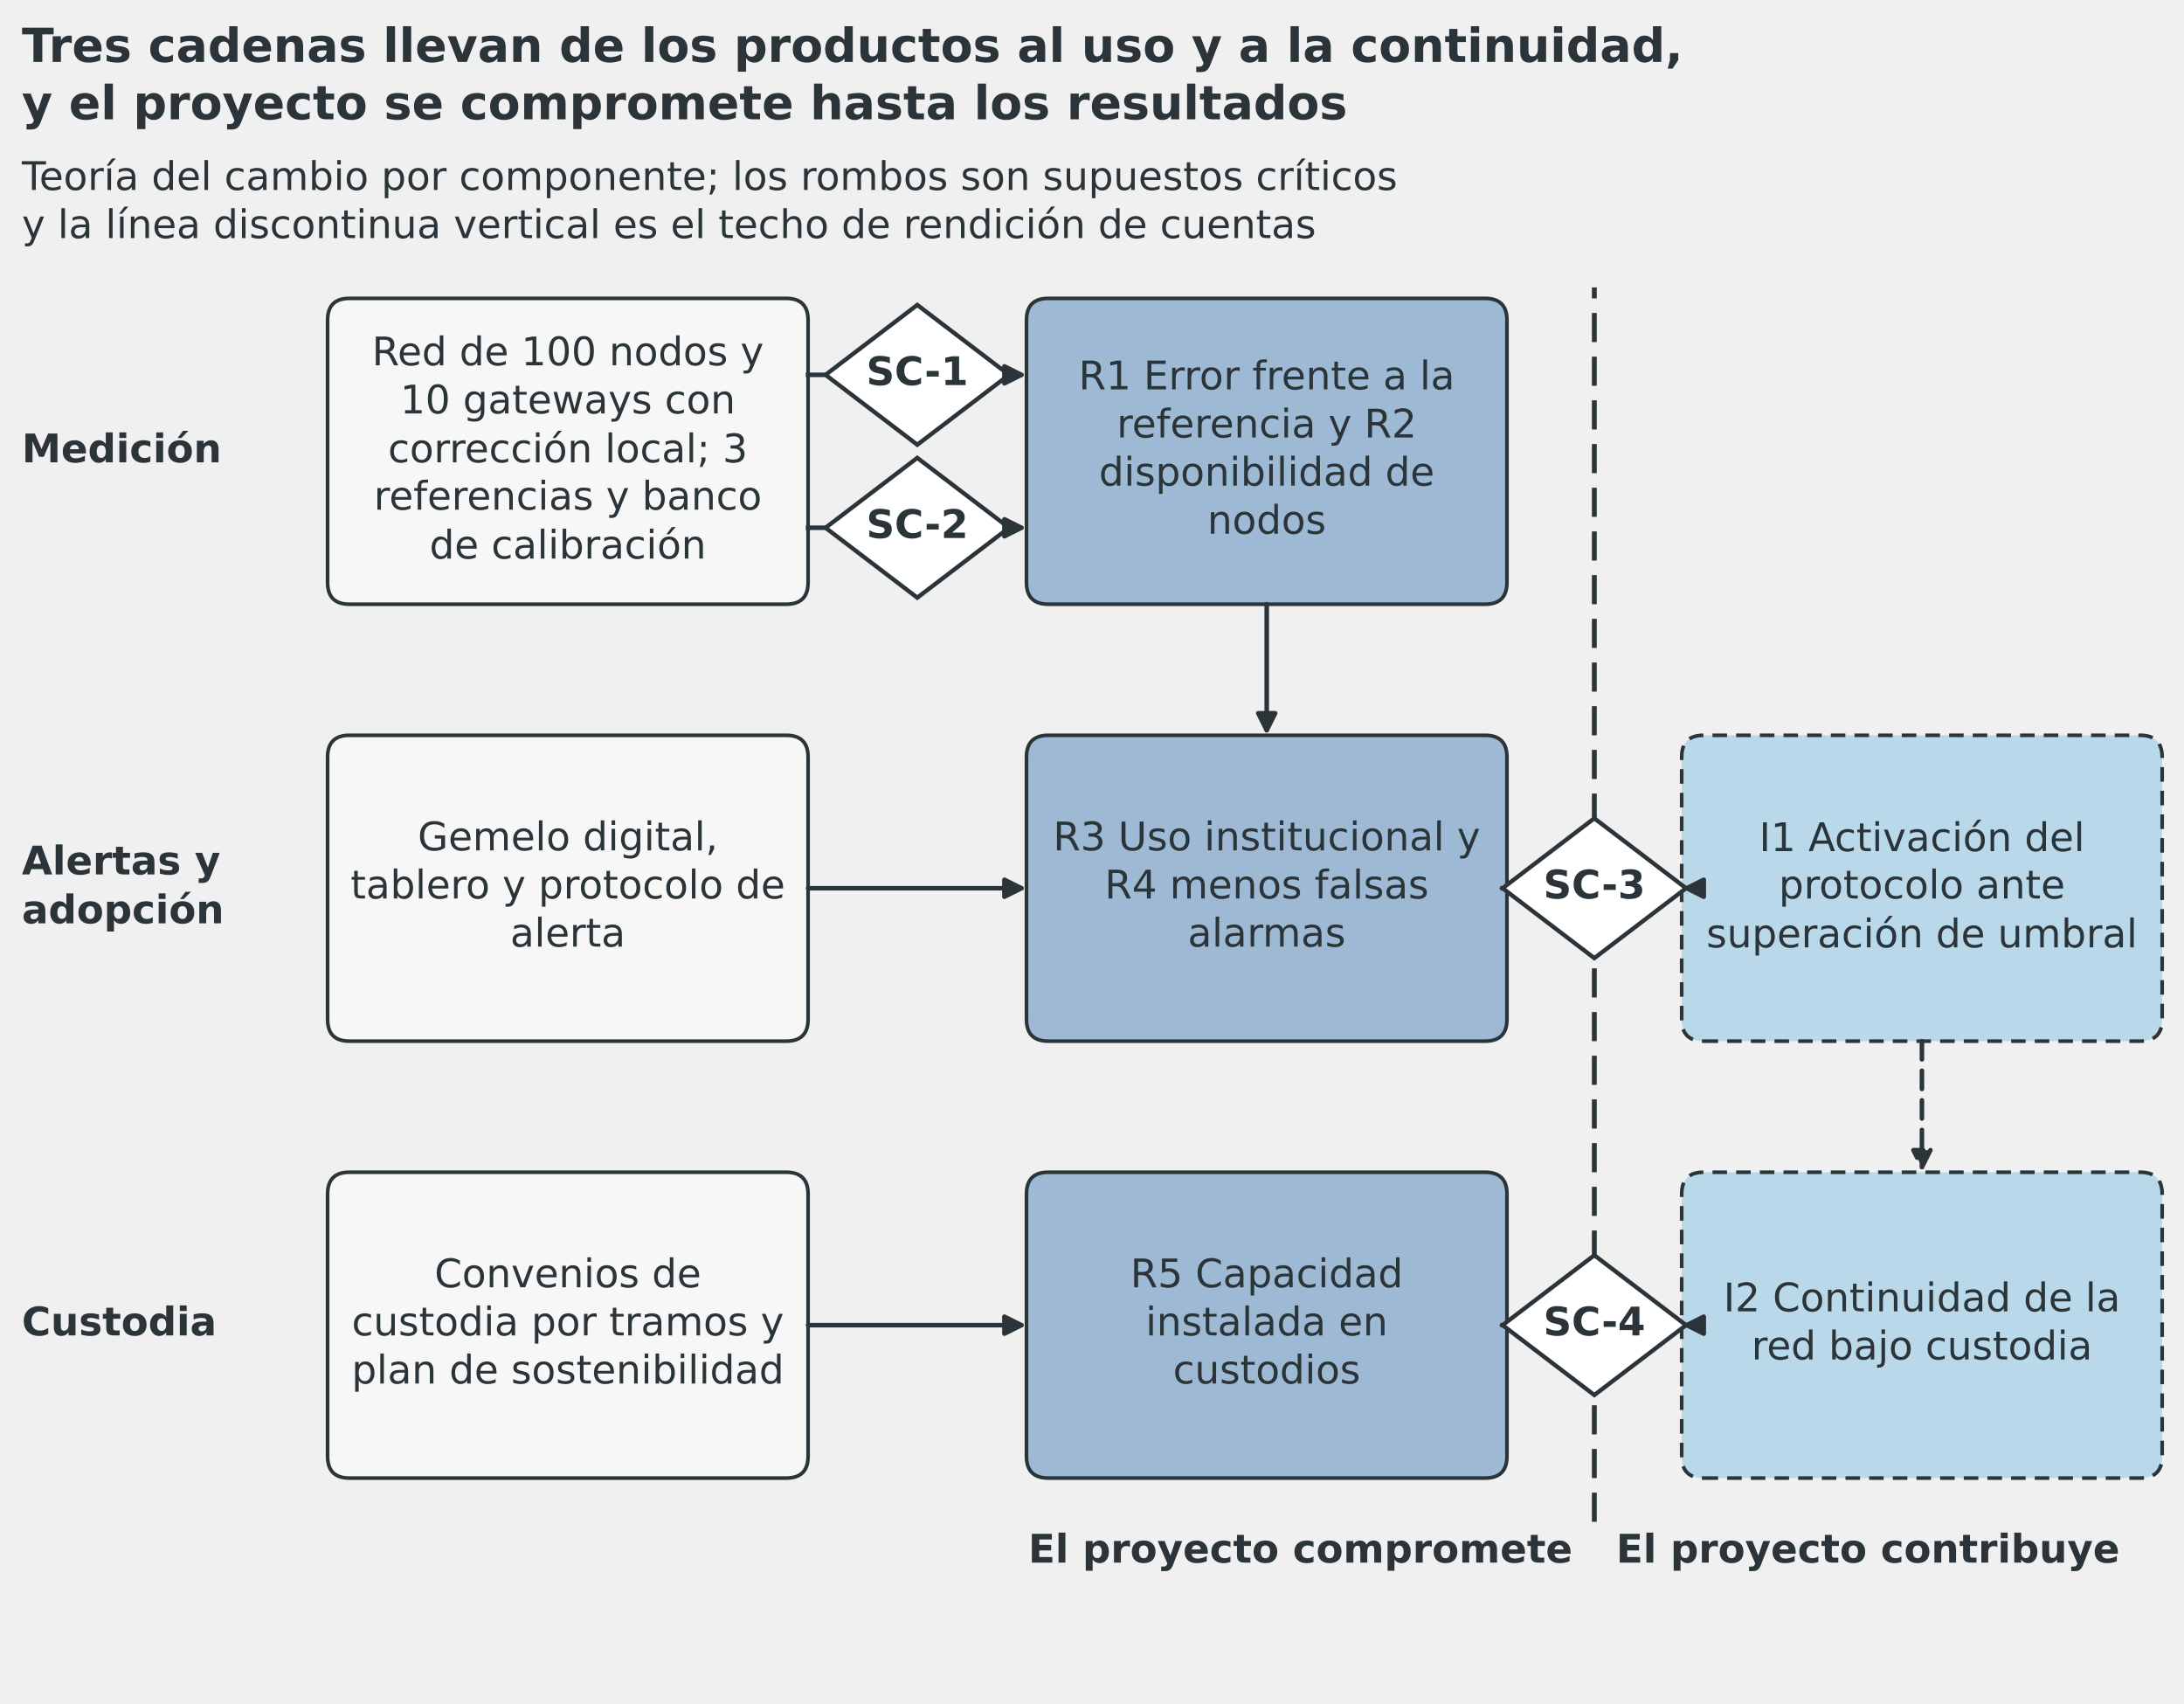
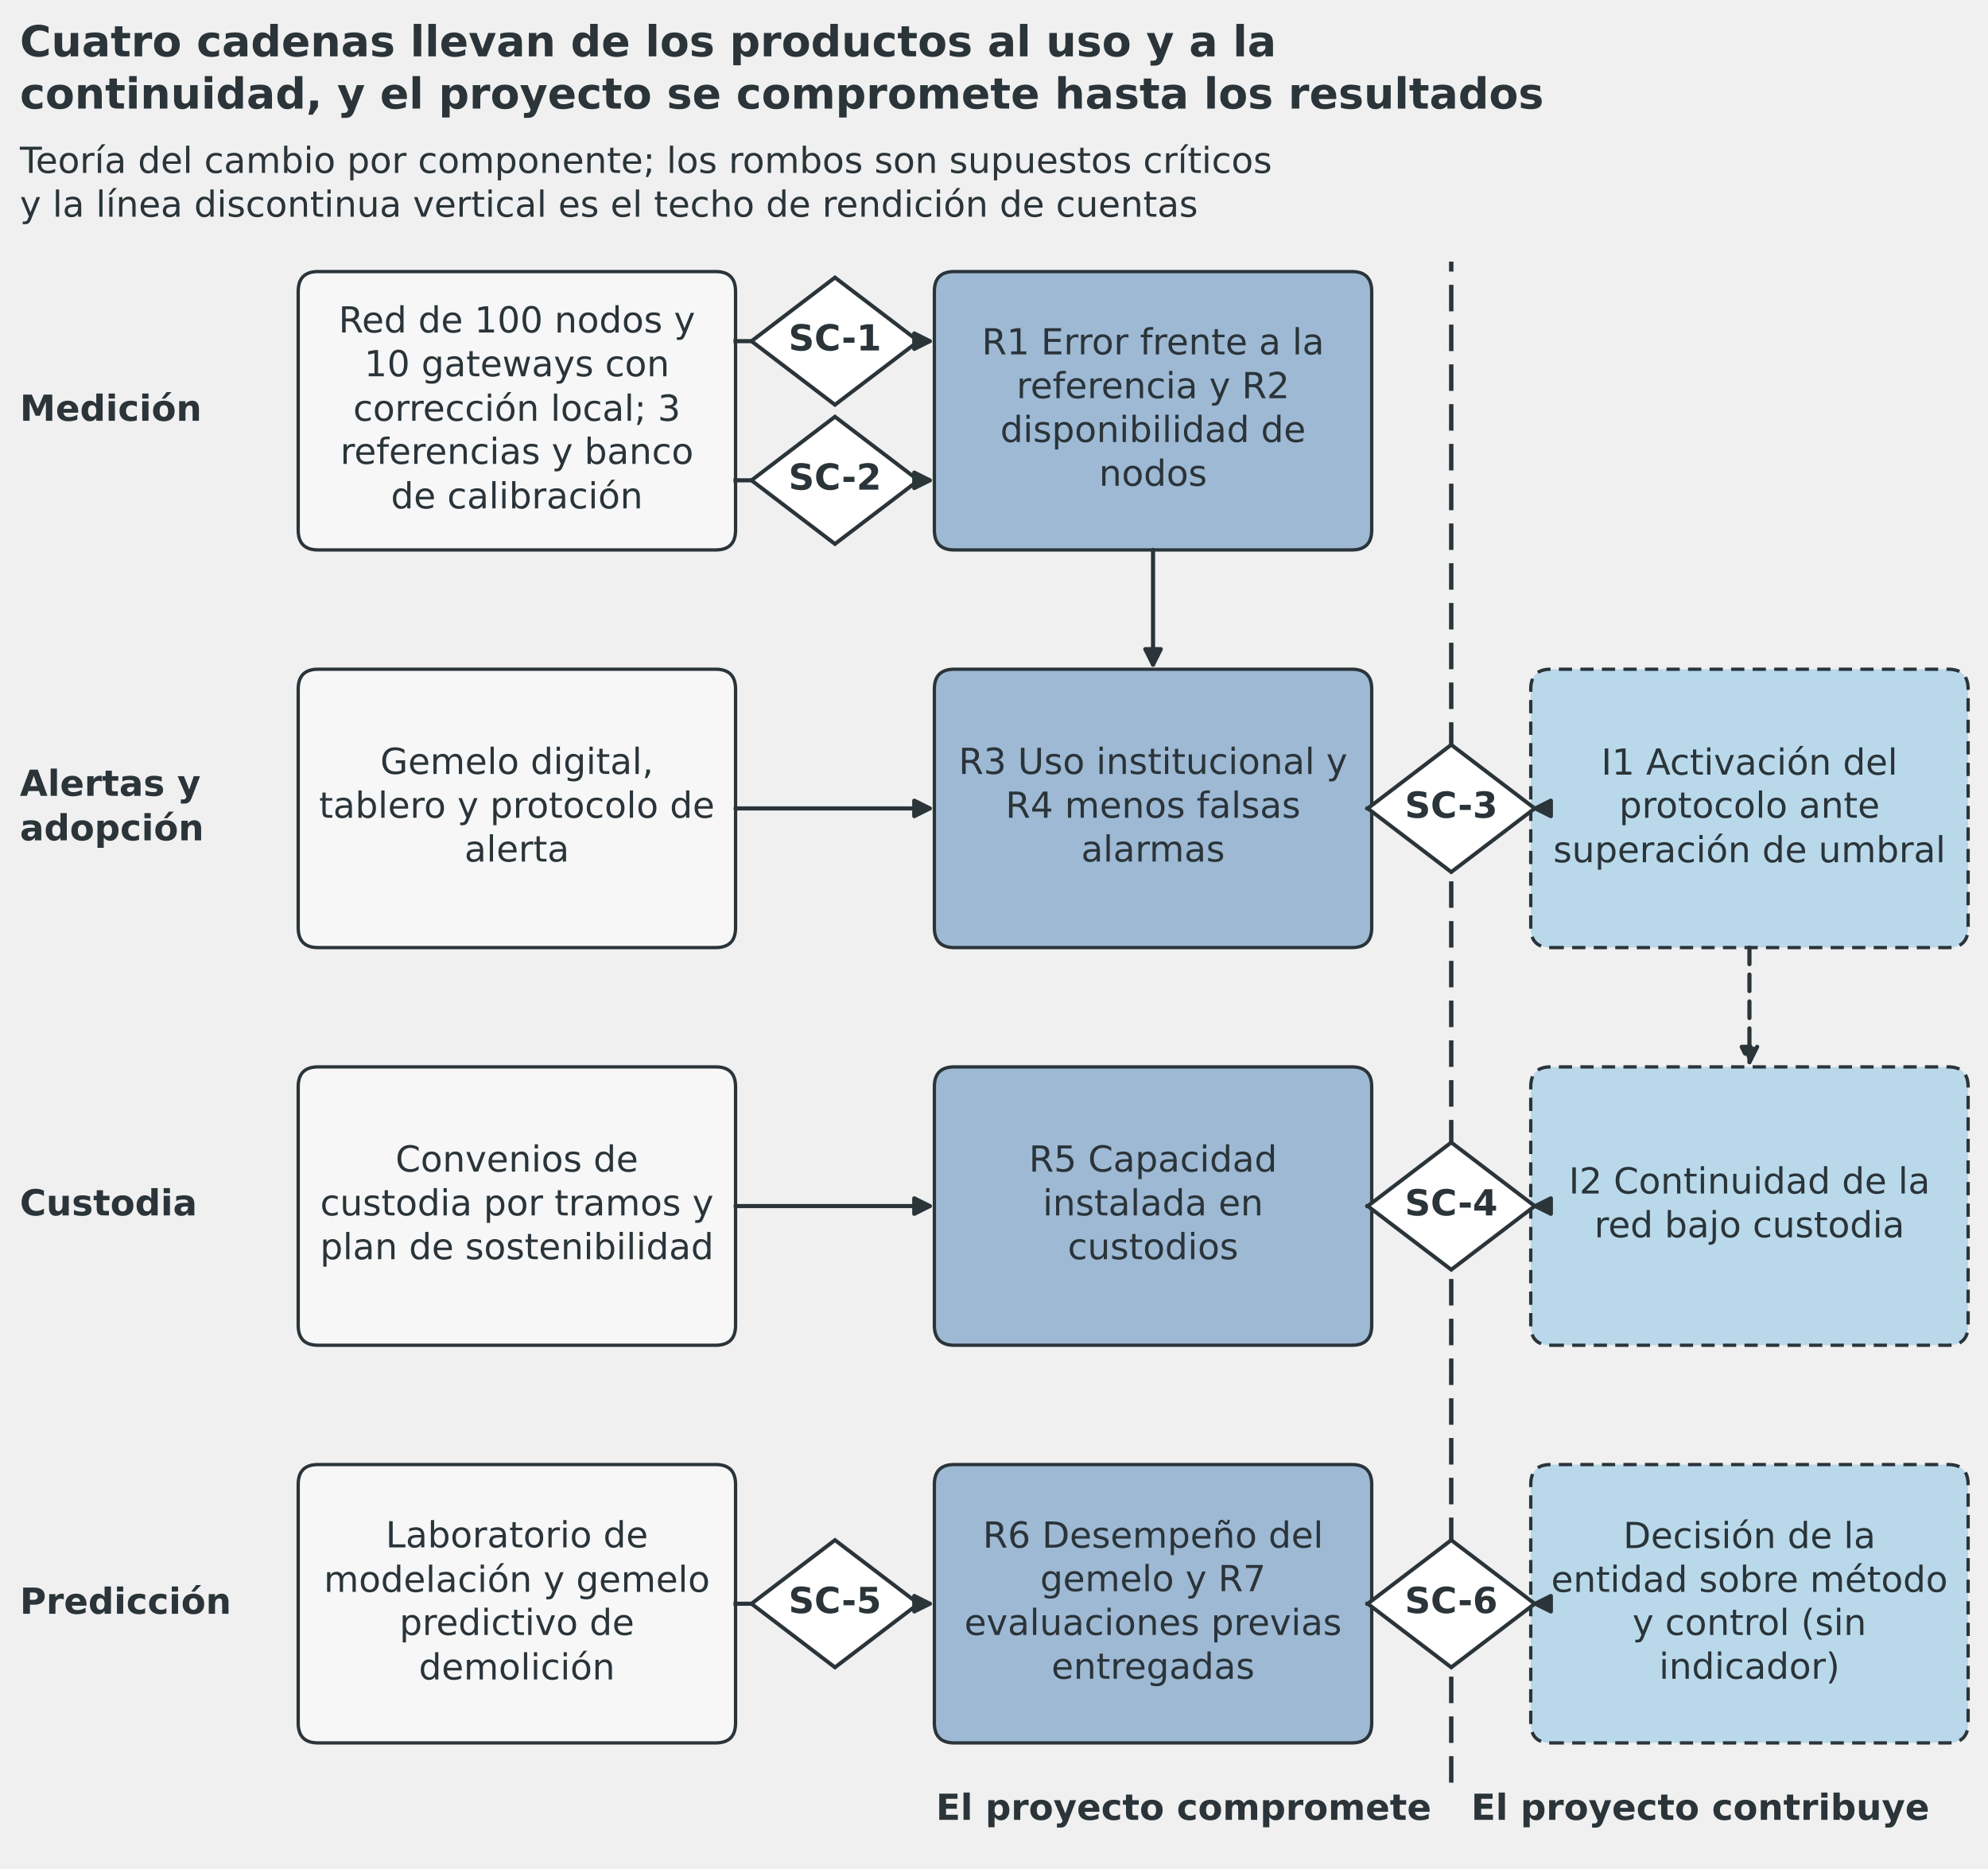
- <svg xmlns="http://www.w3.org/2000/svg" width="720pt" height="561.6pt" viewBox="0 0 720 561.6" version="1.1">
+ <svg xmlns="http://www.w3.org/2000/svg" width="720pt" height="676.8pt" viewBox="0 0 720 676.8" version="1.1">
  <defs>
    <style type="text/css">*{stroke-linejoin: round; stroke-linecap: butt}</style>
  </defs>
  <g id="figure_1">
    <g id="patch_1">
-       <path d="M 0 561.6  L 720 561.6  L 720 0  L 0 0  L 0 561.6  z " style="fill: none; opacity: 0" />
+       <path d="M 0 676.8  L 720 676.8  L 720 0  L 0 0  L 0 676.8  z " style="fill: none; opacity: 0" />
    </g>
    <g id="axes_1">
      <g id="line2d_1">
-         <path d="M 525.6 501.54  L 525.6 94.74  " clip-path="url(#pa77e95ca1a)" style="fill: none; stroke-dasharray: 9.6,4.8; stroke-dashoffset: 0; stroke: #2a3439; stroke-width: 1.6" />
+         <path d="M 525.6 645.54  L 525.6 94.74  " clip-path="url(#p7c0611b01a)" style="fill: none; stroke-dasharray: 9.6,4.8; stroke-dashoffset: 0; stroke: #2a3439; stroke-width: 1.6" />
      </g>
      <g id="patch_2">
-         <path d="M 115.2 199.14  L 259.2 199.14  Q 266.4 199.14 266.4 191.94  L 266.4 105.54  Q 266.4 98.34 259.2 98.34  L 115.2 98.34  Q 108 98.34 108 105.54  L 108 191.94  Q 108 199.14 115.2 199.14  z " clip-path="url(#pa77e95ca1a)" style="fill: #f7f7f7; stroke: #2a3439; stroke-width: 1.2; stroke-linejoin: miter" />
+         <path d="M 115.2 199.14  L 259.2 199.14  Q 266.4 199.14 266.4 191.94  L 266.4 105.54  Q 266.4 98.34 259.2 98.34  L 115.2 98.34  Q 108 98.34 108 105.54  L 108 191.94  Q 108 199.14 115.2 199.14  z " clip-path="url(#p7c0611b01a)" style="fill: #f7f7f7; stroke: #2a3439; stroke-width: 1.2; stroke-linejoin: miter" />
      </g>
      <g id="patch_3">
-         <path d="M 345.6 199.14  L 489.6 199.14  Q 496.8 199.14 496.8 191.94  L 496.8 105.54  Q 496.8 98.34 489.6 98.34  L 345.6 98.34  Q 338.4 98.34 338.4 105.54  L 338.4 191.94  Q 338.4 199.14 345.6 199.14  z " clip-path="url(#pa77e95ca1a)" style="fill: #9eb9d4; stroke: #2a3439; stroke-width: 1.2; stroke-linejoin: miter" />
+         <path d="M 345.6 199.14  L 489.6 199.14  Q 496.8 199.14 496.8 191.94  L 496.8 105.54  Q 496.8 98.34 489.6 98.34  L 345.6 98.34  Q 338.4 98.34 338.4 105.54  L 338.4 191.94  Q 338.4 199.14 345.6 199.14  z " clip-path="url(#p7c0611b01a)" style="fill: #9eb9d4; stroke: #2a3439; stroke-width: 1.2; stroke-linejoin: miter" />
      </g>
      <g id="patch_4">
-         <path d="M 115.2 343.14  L 259.2 343.14  Q 266.4 343.14 266.4 335.94  L 266.4 249.54  Q 266.4 242.34 259.2 242.34  L 115.2 242.34  Q 108 242.34 108 249.54  L 108 335.94  Q 108 343.14 115.2 343.14  z " clip-path="url(#pa77e95ca1a)" style="fill: #f7f7f7; stroke: #2a3439; stroke-width: 1.2; stroke-linejoin: miter" />
+         <path d="M 115.2 343.14  L 259.2 343.14  Q 266.4 343.14 266.4 335.94  L 266.4 249.54  Q 266.4 242.34 259.2 242.34  L 115.2 242.34  Q 108 242.34 108 249.54  L 108 335.94  Q 108 343.14 115.2 343.14  z " clip-path="url(#p7c0611b01a)" style="fill: #f7f7f7; stroke: #2a3439; stroke-width: 1.2; stroke-linejoin: miter" />
      </g>
      <g id="patch_5">
-         <path d="M 345.6 343.14  L 489.6 343.14  Q 496.8 343.14 496.8 335.94  L 496.8 249.54  Q 496.8 242.34 489.6 242.34  L 345.6 242.34  Q 338.4 242.34 338.4 249.54  L 338.4 335.94  Q 338.4 343.14 345.6 343.14  z " clip-path="url(#pa77e95ca1a)" style="fill: #9eb9d4; stroke: #2a3439; stroke-width: 1.2; stroke-linejoin: miter" />
+         <path d="M 345.6 343.14  L 489.6 343.14  Q 496.8 343.14 496.8 335.94  L 496.8 249.54  Q 496.8 242.34 489.6 242.34  L 345.6 242.34  Q 338.4 242.34 338.4 249.54  L 338.4 335.94  Q 338.4 343.14 345.6 343.14  z " clip-path="url(#p7c0611b01a)" style="fill: #9eb9d4; stroke: #2a3439; stroke-width: 1.2; stroke-linejoin: miter" />
      </g>
      <g id="patch_6">
-         <path d="M 561.6 343.14  L 705.6 343.14  Q 712.8 343.14 712.8 335.94  L 712.8 249.54  Q 712.8 242.34 705.6 242.34  L 561.6 242.34  Q 554.4 242.34 554.4 249.54  L 554.4 335.94  Q 554.4 343.14 561.6 343.14  z " clip-path="url(#pa77e95ca1a)" style="fill: #b9d9eb; stroke-dasharray: 4.8,3; stroke-dashoffset: 0; stroke: #2a3439; stroke-width: 1.2; stroke-linejoin: miter" />
+         <path d="M 561.6 343.14  L 705.6 343.14  Q 712.8 343.14 712.8 335.94  L 712.8 249.54  Q 712.8 242.34 705.6 242.34  L 561.6 242.34  Q 554.4 242.34 554.4 249.54  L 554.4 335.94  Q 554.4 343.14 561.6 343.14  z " clip-path="url(#p7c0611b01a)" style="fill: #b9d9eb; stroke-dasharray: 4.8,3; stroke-dashoffset: 0; stroke: #2a3439; stroke-width: 1.2; stroke-linejoin: miter" />
      </g>
      <g id="patch_7">
-         <path d="M 115.2 487.14  L 259.2 487.14  Q 266.4 487.14 266.4 479.94  L 266.4 393.54  Q 266.4 386.34 259.2 386.34  L 115.2 386.34  Q 108 386.34 108 393.54  L 108 479.94  Q 108 487.14 115.2 487.14  z " clip-path="url(#pa77e95ca1a)" style="fill: #f7f7f7; stroke: #2a3439; stroke-width: 1.2; stroke-linejoin: miter" />
+         <path d="M 115.2 487.14  L 259.2 487.14  Q 266.4 487.14 266.4 479.94  L 266.4 393.54  Q 266.4 386.34 259.2 386.34  L 115.2 386.34  Q 108 386.34 108 393.54  L 108 479.94  Q 108 487.14 115.2 487.14  z " clip-path="url(#p7c0611b01a)" style="fill: #f7f7f7; stroke: #2a3439; stroke-width: 1.2; stroke-linejoin: miter" />
      </g>
      <g id="patch_8">
-         <path d="M 345.6 487.14  L 489.6 487.14  Q 496.8 487.14 496.8 479.94  L 496.8 393.54  Q 496.8 386.34 489.6 386.34  L 345.6 386.34  Q 338.4 386.34 338.4 393.54  L 338.4 479.94  Q 338.4 487.14 345.6 487.14  z " clip-path="url(#pa77e95ca1a)" style="fill: #9eb9d4; stroke: #2a3439; stroke-width: 1.2; stroke-linejoin: miter" />
+         <path d="M 345.6 487.14  L 489.6 487.14  Q 496.8 487.14 496.8 479.94  L 496.8 393.54  Q 496.8 386.34 489.6 386.34  L 345.6 386.34  Q 338.4 386.34 338.4 393.54  L 338.4 479.94  Q 338.4 487.14 345.6 487.14  z " clip-path="url(#p7c0611b01a)" style="fill: #9eb9d4; stroke: #2a3439; stroke-width: 1.2; stroke-linejoin: miter" />
      </g>
      <g id="patch_9">
-         <path d="M 561.6 487.14  L 705.6 487.14  Q 712.8 487.14 712.8 479.94  L 712.8 393.54  Q 712.8 386.34 705.6 386.34  L 561.6 386.34  Q 554.4 386.34 554.4 393.54  L 554.4 479.94  Q 554.4 487.14 561.6 487.14  z " clip-path="url(#pa77e95ca1a)" style="fill: #b9d9eb; stroke-dasharray: 4.8,3; stroke-dashoffset: 0; stroke: #2a3439; stroke-width: 1.2; stroke-linejoin: miter" />
+         <path d="M 561.6 487.14  L 705.6 487.14  Q 712.8 487.14 712.8 479.94  L 712.8 393.54  Q 712.8 386.34 705.6 386.34  L 561.6 386.34  Q 554.4 386.34 554.4 393.54  L 554.4 479.94  Q 554.4 487.14 561.6 487.14  z " clip-path="url(#p7c0611b01a)" style="fill: #b9d9eb; stroke-dasharray: 4.8,3; stroke-dashoffset: 0; stroke: #2a3439; stroke-width: 1.2; stroke-linejoin: miter" />
+       </g>
+       <g id="patch_10">
+         <path d="M 115.2 631.14  L 259.2 631.14  Q 266.4 631.14 266.4 623.94  L 266.4 537.54  Q 266.4 530.34 259.2 530.34  L 115.2 530.34  Q 108 530.34 108 537.54  L 108 623.94  Q 108 631.14 115.2 631.14  z " clip-path="url(#p7c0611b01a)" style="fill: #f7f7f7; stroke: #2a3439; stroke-width: 1.2; stroke-linejoin: miter" />
+       </g>
+       <g id="patch_11">
+         <path d="M 345.6 631.14  L 489.6 631.14  Q 496.8 631.14 496.8 623.94  L 496.8 537.54  Q 496.8 530.34 489.6 530.34  L 345.6 530.34  Q 338.4 530.34 338.4 537.54  L 338.4 623.94  Q 338.4 631.14 345.6 631.14  z " clip-path="url(#p7c0611b01a)" style="fill: #9eb9d4; stroke: #2a3439; stroke-width: 1.2; stroke-linejoin: miter" />
+       </g>
+       <g id="patch_12">
+         <path d="M 561.6 631.14  L 705.6 631.14  Q 712.8 631.14 712.8 623.94  L 712.8 537.54  Q 712.8 530.34 705.6 530.34  L 561.6 530.34  Q 554.4 530.34 554.4 537.54  L 554.4 623.94  Q 554.4 631.14 561.6 631.14  z " clip-path="url(#p7c0611b01a)" style="fill: #b9d9eb; stroke-dasharray: 4.8,3; stroke-dashoffset: 0; stroke: #2a3439; stroke-width: 1.2; stroke-linejoin: miter" />
      </g>
      <g id="text_1">
-         <text style="font-weight: 700; font-size: 15.5px; font-family: 'DejaVu Sans', 'Liberation Sans', 'Arial', sans-serif; text-anchor: start; fill: #2a3439" x="7.2" y="20.418" transform="rotate(-0 7.2 20.41758)">Tres cadenas llevan de los productos al uso y a la continuidad,</text>
+         <text style="font-weight: 700; font-size: 15.5px; font-family: 'DejaVu Sans', 'Liberation Sans', 'Arial', sans-serif; text-anchor: start; fill: #2a3439" x="7.2" y="20.418" transform="rotate(-0 7.2 20.41758)">Cuatro cadenas llevan de los productos al uso y a la</text>
      </g>
      <g id="text_2">
-         <text style="font-weight: 700; font-size: 15.5px; font-family: 'DejaVu Sans', 'Liberation Sans', 'Arial', sans-serif; text-anchor: start; fill: #2a3439" x="7.2" y="39.328" transform="rotate(-0 7.2 39.32758)">y el proyecto se compromete hasta los resultados</text>
+         <text style="font-weight: 700; font-size: 15.5px; font-family: 'DejaVu Sans', 'Liberation Sans', 'Arial', sans-serif; text-anchor: start; fill: #2a3439" x="7.2" y="39.328" transform="rotate(-0 7.2 39.32758)">continuidad, y el proyecto se compromete hasta los resultados</text>
      </g>
      <g id="text_3">
        <text style="font-size: 13px; font-family: 'DejaVu Sans', 'Liberation Sans', 'Arial', sans-serif; text-anchor: start; fill: #2a3439" x="7.2" y="62.618" transform="rotate(-0 7.2 62.61797)">Teoría del cambio por componente; los rombos son supuestos críticos</text>
      </g>
      <g id="text_4">
        <text style="font-size: 13px; font-family: 'DejaVu Sans', 'Liberation Sans', 'Arial', sans-serif; text-anchor: start; fill: #2a3439" x="7.2" y="78.478" transform="rotate(-0 7.2 78.47797)">y la línea discontinua vertical es el techo de rendición de cuentas</text>
      </g>
      <g id="text_5">
        <text style="font-size: 13px; font-family: 'DejaVu Sans', 'Liberation Sans', 'Arial', sans-serif; text-anchor: middle; fill: #2a3439" x="187.2" y="120.397" transform="rotate(-0 187.2 120.3975)">Red de 100 nodos y</text>
      </g>
      <g id="text_6">
        <text style="font-size: 13px; font-family: 'DejaVu Sans', 'Liberation Sans', 'Arial', sans-serif; text-anchor: middle; fill: #2a3439" x="187.2" y="136.257" transform="rotate(-0 187.2 136.257)">10 gateways con</text>
      </g>
      <g id="text_7">
        <text style="font-size: 13px; font-family: 'DejaVu Sans', 'Liberation Sans', 'Arial', sans-serif; text-anchor: middle; fill: #2a3439" x="187.2" y="152.377" transform="rotate(-0 187.2 152.3775)">corrección local; 3</text>
      </g>
      <g id="text_8">
        <text style="font-size: 13px; font-family: 'DejaVu Sans', 'Liberation Sans', 'Arial', sans-serif; text-anchor: middle; fill: #2a3439" x="187.2" y="167.977" transform="rotate(-0 187.2 167.9775)">referencias y banco</text>
      </g>
      <g id="text_9">
        <text style="font-size: 13px; font-family: 'DejaVu Sans', 'Liberation Sans', 'Arial', sans-serif; text-anchor: middle; fill: #2a3439" x="187.2" y="184.097" transform="rotate(-0 187.2 184.0975)">de calibración</text>
      </g>
      <g id="text_10">
        <text style="font-size: 13px; font-family: 'DejaVu Sans', 'Liberation Sans', 'Arial', sans-serif; text-anchor: middle; fill: #2a3439" x="417.6" y="128.327" transform="rotate(-0 417.6 128.3275)">R1 Error frente a la</text>
      </g>
      <g id="text_11">
        <text style="font-size: 13px; font-family: 'DejaVu Sans', 'Liberation Sans', 'Arial', sans-serif; text-anchor: middle; fill: #2a3439" x="417.6" y="144.187" transform="rotate(-0 417.6 144.1875)">referencia y R2</text>
      </g>
      <g id="text_12">
        <text style="font-size: 13px; font-family: 'DejaVu Sans', 'Liberation Sans', 'Arial', sans-serif; text-anchor: middle; fill: #2a3439" x="417.6" y="160.047" transform="rotate(-0 417.6 160.0475)">disponibilidad de</text>
      </g>
      <g id="text_13">
        <text style="font-size: 13px; font-family: 'DejaVu Sans', 'Liberation Sans', 'Arial', sans-serif; text-anchor: middle; fill: #2a3439" x="417.6" y="175.907" transform="rotate(-0 417.6 175.9075)">nodos</text>
      </g>
      <g id="text_14">
        <text style="font-size: 13px; font-family: 'DejaVu Sans', 'Liberation Sans', 'Arial', sans-serif; text-anchor: middle; fill: #2a3439" x="187.2" y="280.257" transform="rotate(-0 187.2 280.2575)">Gemelo digital,</text>
      </g>
      <g id="text_15">
        <text style="font-size: 13px; font-family: 'DejaVu Sans', 'Liberation Sans', 'Arial', sans-serif; text-anchor: middle; fill: #2a3439" x="187.2" y="296.117" transform="rotate(-0 187.2 296.1175)">tablero y protocolo de</text>
      </g>
      <g id="text_16">
        <text style="font-size: 13px; font-family: 'DejaVu Sans', 'Liberation Sans', 'Arial', sans-serif; text-anchor: middle; fill: #2a3439" x="187.2" y="311.977" transform="rotate(-0 187.2 311.9775)">alerta</text>
      </g>
      <g id="text_17">
        <text style="font-size: 13px; font-family: 'DejaVu Sans', 'Liberation Sans', 'Arial', sans-serif; text-anchor: middle; fill: #2a3439" x="417.6" y="280.257" transform="rotate(-0 417.6 280.2575)">R3 Uso institucional y</text>
      </g>
      <g id="text_18">
        <text style="font-size: 13px; font-family: 'DejaVu Sans', 'Liberation Sans', 'Arial', sans-serif; text-anchor: middle; fill: #2a3439" x="417.6" y="296.117" transform="rotate(-0 417.6 296.1175)">R4 menos falsas</text>
      </g>
      <g id="text_19">
        <text style="font-size: 13px; font-family: 'DejaVu Sans', 'Liberation Sans', 'Arial', sans-serif; text-anchor: middle; fill: #2a3439" x="417.6" y="311.977" transform="rotate(-0 417.6 311.9775)">alarmas</text>
      </g>
      <g id="text_20">
        <text style="font-size: 13px; font-family: 'DejaVu Sans', 'Liberation Sans', 'Arial', sans-serif; text-anchor: middle; fill: #2a3439" x="633.6" y="280.517" transform="rotate(-0 633.6 280.5175)">I1 Activación del</text>
      </g>
      <g id="text_21">
        <text style="font-size: 13px; font-family: 'DejaVu Sans', 'Liberation Sans', 'Arial', sans-serif; text-anchor: middle; fill: #2a3439" x="633.6" y="296.117" transform="rotate(-0 633.6 296.1175)">protocolo ante</text>
      </g>
      <g id="text_22">
        <text style="font-size: 13px; font-family: 'DejaVu Sans', 'Liberation Sans', 'Arial', sans-serif; text-anchor: middle; fill: #2a3439" x="633.6" y="312.237" transform="rotate(-0 633.6 312.2375)">superación de umbral</text>
      </g>
      <g id="text_23">
        <text style="font-size: 13px; font-family: 'DejaVu Sans', 'Liberation Sans', 'Arial', sans-serif; text-anchor: middle; fill: #2a3439" x="187.2" y="424.257" transform="rotate(-0 187.2 424.2575)">Convenios de</text>
      </g>
      <g id="text_24">
        <text style="font-size: 13px; font-family: 'DejaVu Sans', 'Liberation Sans', 'Arial', sans-serif; text-anchor: middle; fill: #2a3439" x="187.2" y="440.117" transform="rotate(-0 187.2 440.1175)">custodia por tramos y</text>
      </g>
      <g id="text_25">
        <text style="font-size: 13px; font-family: 'DejaVu Sans', 'Liberation Sans', 'Arial', sans-serif; text-anchor: middle; fill: #2a3439" x="187.2" y="455.977" transform="rotate(-0 187.2 455.9775)">plan de sostenibilidad</text>
      </g>
      <g id="text_26">
        <text style="font-size: 13px; font-family: 'DejaVu Sans', 'Liberation Sans', 'Arial', sans-serif; text-anchor: middle; fill: #2a3439" x="417.6" y="424.257" transform="rotate(-0 417.6 424.2575)">R5 Capacidad</text>
      </g>
      <g id="text_27">
        <text style="font-size: 13px; font-family: 'DejaVu Sans', 'Liberation Sans', 'Arial', sans-serif; text-anchor: middle; fill: #2a3439" x="417.6" y="440.117" transform="rotate(-0 417.6 440.1175)">instalada en</text>
      </g>
      <g id="text_28">
        <text style="font-size: 13px; font-family: 'DejaVu Sans', 'Liberation Sans', 'Arial', sans-serif; text-anchor: middle; fill: #2a3439" x="417.6" y="455.977" transform="rotate(-0 417.6 455.9775)">custodios</text>
      </g>
      <g id="text_29">
        <text style="font-size: 13px; font-family: 'DejaVu Sans', 'Liberation Sans', 'Arial', sans-serif; text-anchor: middle; fill: #2a3439" x="633.6" y="432.187" transform="rotate(-0 633.6 432.1875)">I2 Continuidad de la</text>
      </g>
      <g id="text_30">
        <text style="font-size: 13px; font-family: 'DejaVu Sans', 'Liberation Sans', 'Arial', sans-serif; text-anchor: middle; fill: #2a3439" x="633.6" y="448.047" transform="rotate(-0 633.6 448.0475)">red bajo custodia</text>
      </g>
+       <g id="text_31">
+         <text style="font-size: 13px; font-family: 'DejaVu Sans', 'Liberation Sans', 'Arial', sans-serif; text-anchor: middle; fill: #2a3439" x="187.2" y="560.327" transform="rotate(-0 187.2 560.3275)">Laboratorio de</text>
+       </g>
+       <g id="text_32">
+         <text style="font-size: 13px; font-family: 'DejaVu Sans', 'Liberation Sans', 'Arial', sans-serif; text-anchor: middle; fill: #2a3439" x="187.2" y="576.447" transform="rotate(-0 187.2 576.4475)">modelación y gemelo</text>
+       </g>
+       <g id="text_33">
+         <text style="font-size: 13px; font-family: 'DejaVu Sans', 'Liberation Sans', 'Arial', sans-serif; text-anchor: middle; fill: #2a3439" x="187.2" y="592.047" transform="rotate(-0 187.2 592.0475)">predictivo de</text>
+       </g>
+       <g id="text_34">
+         <text style="font-size: 13px; font-family: 'DejaVu Sans', 'Liberation Sans', 'Arial', sans-serif; text-anchor: middle; fill: #2a3439" x="187.2" y="608.167" transform="rotate(-0 187.2 608.1675)">demolición</text>
+       </g>
+       <g id="text_35">
+         <text style="font-size: 13px; font-family: 'DejaVu Sans', 'Liberation Sans', 'Arial', sans-serif; text-anchor: middle; fill: #2a3439" x="417.6" y="560.438" transform="rotate(-0 417.6 560.4382)">R6 Desempeño del</text>
+       </g>
+       <g id="text_36">
+         <text style="font-size: 13px; font-family: 'DejaVu Sans', 'Liberation Sans', 'Arial', sans-serif; text-anchor: middle; fill: #2a3439" x="417.6" y="576.187" transform="rotate(-0 417.6 576.1875)">gemelo y R7</text>
+       </g>
+       <g id="text_37">
+         <text style="font-size: 13px; font-family: 'DejaVu Sans', 'Liberation Sans', 'Arial', sans-serif; text-anchor: middle; fill: #2a3439" x="417.6" y="592.047" transform="rotate(-0 417.6 592.0475)">evaluaciones previas</text>
+       </g>
+       <g id="text_38">
+         <text style="font-size: 13px; font-family: 'DejaVu Sans', 'Liberation Sans', 'Arial', sans-serif; text-anchor: middle; fill: #2a3439" x="417.6" y="607.907" transform="rotate(-0 417.6 607.9075)">entregadas</text>
+       </g>
+       <g id="text_39">
+         <text style="font-size: 13px; font-family: 'DejaVu Sans', 'Liberation Sans', 'Arial', sans-serif; text-anchor: middle; fill: #2a3439" x="633.6" y="560.587" transform="rotate(-0 633.6 560.5875)">Decisión de la</text>
+       </g>
+       <g id="text_40">
+         <text style="font-size: 13px; font-family: 'DejaVu Sans', 'Liberation Sans', 'Arial', sans-serif; text-anchor: middle; fill: #2a3439" x="633.6" y="576.447" transform="rotate(-0 633.6 576.4475)">entidad sobre método</text>
+       </g>
+       <g id="text_41">
+         <text style="font-size: 13px; font-family: 'DejaVu Sans', 'Liberation Sans', 'Arial', sans-serif; text-anchor: middle; fill: #2a3439" x="633.6" y="592.047" transform="rotate(-0 633.6 592.0475)">y control (sin</text>
+       </g>
+       <g id="text_42">
+         <text style="font-size: 13px; font-family: 'DejaVu Sans', 'Liberation Sans', 'Arial', sans-serif; text-anchor: middle; fill: #2a3439" x="633.6" y="607.907" transform="rotate(-0 633.6 607.9075)">indicador)</text>
+       </g>
      <g id="line2d_2">
-         <path d="M 266.4 123.54  L 272.16 123.54  " clip-path="url(#pa77e95ca1a)" style="fill: none; stroke: #2a3439; stroke-width: 1.5; stroke-linecap: square" />
-       </g>
-       <g id="patch_10">
-         <path d="M 302.4 100.5  L 332.64 123.54  L 302.4 146.58  L 272.16 123.54  z " clip-path="url(#pa77e95ca1a)" style="fill: #ffffff; stroke: #2a3439; stroke-width: 1.4; stroke-linejoin: miter" />
-       </g>
-       <g id="patch_11">
-         <path d="M 332.64 123.54  Q 335.52 123.54 336.723 123.54  " clip-path="url(#pa77e95ca1a)" style="fill: none; stroke: #2a3439; stroke-width: 1.5; stroke-linecap: round" />
-         <path d="M 331.123 120.74  L 336.723 123.54  L 331.123 126.34  z " clip-path="url(#pa77e95ca1a)" style="fill: #2a3439; stroke: #2a3439; stroke-width: 1.5; stroke-linecap: round" />
+         <path d="M 266.4 123.54  L 272.16 123.54  " clip-path="url(#p7c0611b01a)" style="fill: none; stroke: #2a3439; stroke-width: 1.5; stroke-linecap: square" />
+       </g>
+       <g id="patch_13">
+         <path d="M 302.4 100.5  L 332.64 123.54  L 302.4 146.58  L 272.16 123.54  z " clip-path="url(#p7c0611b01a)" style="fill: #ffffff; stroke: #2a3439; stroke-width: 1.4; stroke-linejoin: miter" />
+       </g>
+       <g id="patch_14">
+         <path d="M 332.64 123.54  Q 335.52 123.54 336.723 123.54  " clip-path="url(#p7c0611b01a)" style="fill: none; stroke: #2a3439; stroke-width: 1.5; stroke-linecap: round" />
+         <path d="M 331.123 120.74  L 336.723 123.54  L 331.123 126.34  z " clip-path="url(#p7c0611b01a)" style="fill: #2a3439; stroke: #2a3439; stroke-width: 1.5; stroke-linecap: round" />
      </g>
      <g id="line2d_3">
-         <path d="M 266.4 173.94  L 272.16 173.94  " clip-path="url(#pa77e95ca1a)" style="fill: none; stroke: #2a3439; stroke-width: 1.5; stroke-linecap: square" />
-       </g>
-       <g id="patch_12">
-         <path d="M 302.4 150.9  L 332.64 173.94  L 302.4 196.98  L 272.16 173.94  z " clip-path="url(#pa77e95ca1a)" style="fill: #ffffff; stroke: #2a3439; stroke-width: 1.4; stroke-linejoin: miter" />
-       </g>
-       <g id="patch_13">
-         <path d="M 332.64 173.94  Q 335.52 173.94 336.723 173.94  " clip-path="url(#pa77e95ca1a)" style="fill: none; stroke: #2a3439; stroke-width: 1.5; stroke-linecap: round" />
-         <path d="M 331.123 171.14  L 336.723 173.94  L 331.123 176.74  z " clip-path="url(#pa77e95ca1a)" style="fill: #2a3439; stroke: #2a3439; stroke-width: 1.5; stroke-linecap: round" />
-       </g>
-       <g id="patch_14">
-         <path d="M 266.4 292.74  Q 302.4 292.74 336.723 292.74  " clip-path="url(#pa77e95ca1a)" style="fill: none; stroke: #2a3439; stroke-width: 1.5; stroke-linecap: round" />
-         <path d="M 331.123 289.94  L 336.723 292.74  L 331.123 295.54  z " clip-path="url(#pa77e95ca1a)" style="fill: #2a3439; stroke: #2a3439; stroke-width: 1.5; stroke-linecap: round" />
+         <path d="M 266.4 173.94  L 272.16 173.94  " clip-path="url(#p7c0611b01a)" style="fill: none; stroke: #2a3439; stroke-width: 1.5; stroke-linecap: square" />
      </g>
      <g id="patch_15">
-         <path d="M 266.4 436.74  Q 302.4 436.74 336.723 436.74  " clip-path="url(#pa77e95ca1a)" style="fill: none; stroke: #2a3439; stroke-width: 1.5; stroke-linecap: round" />
-         <path d="M 331.123 433.94  L 336.723 436.74  L 331.123 439.54  z " clip-path="url(#pa77e95ca1a)" style="fill: #2a3439; stroke: #2a3439; stroke-width: 1.5; stroke-linecap: round" />
+         <path d="M 302.4 150.9  L 332.64 173.94  L 302.4 196.98  L 272.16 173.94  z " clip-path="url(#p7c0611b01a)" style="fill: #ffffff; stroke: #2a3439; stroke-width: 1.4; stroke-linejoin: miter" />
+       </g>
+       <g id="patch_16">
+         <path d="M 332.64 173.94  Q 335.52 173.94 336.723 173.94  " clip-path="url(#p7c0611b01a)" style="fill: none; stroke: #2a3439; stroke-width: 1.5; stroke-linecap: round" />
+         <path d="M 331.123 171.14  L 336.723 173.94  L 331.123 176.74  z " clip-path="url(#p7c0611b01a)" style="fill: #2a3439; stroke: #2a3439; stroke-width: 1.5; stroke-linecap: round" />
+       </g>
+       <g id="patch_17">
+         <path d="M 266.4 292.74  Q 302.4 292.74 336.723 292.74  " clip-path="url(#p7c0611b01a)" style="fill: none; stroke: #2a3439; stroke-width: 1.5; stroke-linecap: round" />
+         <path d="M 331.123 289.94  L 336.723 292.74  L 331.123 295.54  z " clip-path="url(#p7c0611b01a)" style="fill: #2a3439; stroke: #2a3439; stroke-width: 1.5; stroke-linecap: round" />
+       </g>
+       <g id="patch_18">
+         <path d="M 266.4 436.74  Q 302.4 436.74 336.723 436.74  " clip-path="url(#p7c0611b01a)" style="fill: none; stroke: #2a3439; stroke-width: 1.5; stroke-linecap: round" />
+         <path d="M 331.123 433.94  L 336.723 436.74  L 331.123 439.54  z " clip-path="url(#p7c0611b01a)" style="fill: #2a3439; stroke: #2a3439; stroke-width: 1.5; stroke-linecap: round" />
      </g>
      <g id="line2d_4">
-         <path d="M 496.8 292.74  L 495.36 292.74  " clip-path="url(#pa77e95ca1a)" style="fill: none; stroke: #2a3439; stroke-width: 1.5; stroke-linecap: square" />
-       </g>
-       <g id="patch_16">
-         <path d="M 525.6 269.7  L 555.84 292.74  L 525.6 315.78  L 495.36 292.74  z " clip-path="url(#pa77e95ca1a)" style="fill: #ffffff; stroke: #2a3439; stroke-width: 1.4; stroke-linejoin: miter" />
-       </g>
-       <g id="patch_17">
-         <path d="M 555.84 292.74  Q 555.12 292.74 556.077 292.74  " clip-path="url(#pa77e95ca1a)" style="fill: none; stroke: #2a3439; stroke-width: 1.5; stroke-linecap: round" />
-         <path d="M 561.677 295.54  L 556.077 292.74  L 561.677 289.94  z " clip-path="url(#pa77e95ca1a)" style="fill: #2a3439; stroke: #2a3439; stroke-width: 1.5; stroke-linecap: round" />
+         <path d="M 496.8 292.74  L 495.36 292.74  " clip-path="url(#p7c0611b01a)" style="fill: none; stroke: #2a3439; stroke-width: 1.5; stroke-linecap: square" />
+       </g>
+       <g id="patch_19">
+         <path d="M 525.6 269.7  L 555.84 292.74  L 525.6 315.78  L 495.36 292.74  z " clip-path="url(#p7c0611b01a)" style="fill: #ffffff; stroke: #2a3439; stroke-width: 1.4; stroke-linejoin: miter" />
+       </g>
+       <g id="patch_20">
+         <path d="M 555.84 292.74  Q 555.12 292.74 556.077 292.74  " clip-path="url(#p7c0611b01a)" style="fill: none; stroke: #2a3439; stroke-width: 1.5; stroke-linecap: round" />
+         <path d="M 561.677 295.54  L 556.077 292.74  L 561.677 289.94  z " clip-path="url(#p7c0611b01a)" style="fill: #2a3439; stroke: #2a3439; stroke-width: 1.5; stroke-linecap: round" />
      </g>
      <g id="line2d_5">
-         <path d="M 496.8 436.74  L 495.36 436.74  " clip-path="url(#pa77e95ca1a)" style="fill: none; stroke: #2a3439; stroke-width: 1.5; stroke-linecap: square" />
-       </g>
-       <g id="patch_18">
-         <path d="M 525.6 413.7  L 555.84 436.74  L 525.6 459.78  L 495.36 436.74  z " clip-path="url(#pa77e95ca1a)" style="fill: #ffffff; stroke: #2a3439; stroke-width: 1.4; stroke-linejoin: miter" />
-       </g>
-       <g id="patch_19">
-         <path d="M 555.84 436.74  Q 555.12 436.74 556.077 436.74  " clip-path="url(#pa77e95ca1a)" style="fill: none; stroke: #2a3439; stroke-width: 1.5; stroke-linecap: round" />
-         <path d="M 561.677 439.54  L 556.077 436.74  L 561.677 433.94  z " clip-path="url(#pa77e95ca1a)" style="fill: #2a3439; stroke: #2a3439; stroke-width: 1.5; stroke-linecap: round" />
-       </g>
-       <g id="patch_20">
-         <path d="M 417.6 199.14  Q 417.6 220.74 417.6 240.663  " clip-path="url(#pa77e95ca1a)" style="fill: none; stroke: #2a3439; stroke-width: 1.5; stroke-linecap: round" />
-         <path d="M 420.4 235.063  L 417.6 240.663  L 414.8 235.063  z " clip-path="url(#pa77e95ca1a)" style="fill: #2a3439; stroke: #2a3439; stroke-width: 1.5; stroke-linecap: round" />
+         <path d="M 496.8 436.74  L 495.36 436.74  " clip-path="url(#p7c0611b01a)" style="fill: none; stroke: #2a3439; stroke-width: 1.5; stroke-linecap: square" />
      </g>
      <g id="patch_21">
-         <path d="M 633.6 343.14  Q 633.6 364.74 633.6 384.663  " clip-path="url(#pa77e95ca1a)" style="fill: none; stroke-dasharray: 6,3.75; stroke-dashoffset: 0; stroke: #2a3439; stroke-width: 1.5; stroke-linecap: round" />
-         <path d="M 636.4 379.063  L 633.6 384.663  L 630.8 379.063  z " clip-path="url(#pa77e95ca1a)" style="fill: #2a3439; stroke-dasharray: 6,3.75; stroke-dashoffset: 0; stroke: #2a3439; stroke-width: 1.5; stroke-linecap: round" />
-       </g>
-       <g id="text_31">
+         <path d="M 525.6 413.7  L 555.84 436.74  L 525.6 459.78  L 495.36 436.74  z " clip-path="url(#p7c0611b01a)" style="fill: #ffffff; stroke: #2a3439; stroke-width: 1.4; stroke-linejoin: miter" />
+       </g>
+       <g id="patch_22">
+         <path d="M 555.84 436.74  Q 555.12 436.74 556.077 436.74  " clip-path="url(#p7c0611b01a)" style="fill: none; stroke: #2a3439; stroke-width: 1.5; stroke-linecap: round" />
+         <path d="M 561.677 439.54  L 556.077 436.74  L 561.677 433.94  z " clip-path="url(#p7c0611b01a)" style="fill: #2a3439; stroke: #2a3439; stroke-width: 1.5; stroke-linecap: round" />
+       </g>
+       <g id="line2d_6">
+         <path d="M 266.4 580.74  L 272.16 580.74  " clip-path="url(#p7c0611b01a)" style="fill: none; stroke: #2a3439; stroke-width: 1.5; stroke-linecap: square" />
+       </g>
+       <g id="patch_23">
+         <path d="M 302.4 557.7  L 332.64 580.74  L 302.4 603.78  L 272.16 580.74  z " clip-path="url(#p7c0611b01a)" style="fill: #ffffff; stroke: #2a3439; stroke-width: 1.4; stroke-linejoin: miter" />
+       </g>
+       <g id="patch_24">
+         <path d="M 332.64 580.74  Q 335.52 580.74 336.723 580.74  " clip-path="url(#p7c0611b01a)" style="fill: none; stroke: #2a3439; stroke-width: 1.5; stroke-linecap: round" />
+         <path d="M 331.123 577.94  L 336.723 580.74  L 331.123 583.54  z " clip-path="url(#p7c0611b01a)" style="fill: #2a3439; stroke: #2a3439; stroke-width: 1.5; stroke-linecap: round" />
+       </g>
+       <g id="line2d_7">
+         <path d="M 496.8 580.74  L 495.36 580.74  " clip-path="url(#p7c0611b01a)" style="fill: none; stroke: #2a3439; stroke-width: 1.5; stroke-linecap: square" />
+       </g>
+       <g id="patch_25">
+         <path d="M 525.6 557.7  L 555.84 580.74  L 525.6 603.78  L 495.36 580.74  z " clip-path="url(#p7c0611b01a)" style="fill: #ffffff; stroke: #2a3439; stroke-width: 1.4; stroke-linejoin: miter" />
+       </g>
+       <g id="patch_26">
+         <path d="M 555.84 580.74  Q 555.12 580.74 556.077 580.74  " clip-path="url(#p7c0611b01a)" style="fill: none; stroke: #2a3439; stroke-width: 1.5; stroke-linecap: round" />
+         <path d="M 561.677 583.54  L 556.077 580.74  L 561.677 577.94  z " clip-path="url(#p7c0611b01a)" style="fill: #2a3439; stroke: #2a3439; stroke-width: 1.5; stroke-linecap: round" />
+       </g>
+       <g id="patch_27">
+         <path d="M 417.6 199.14  Q 417.6 220.74 417.6 240.663  " clip-path="url(#p7c0611b01a)" style="fill: none; stroke: #2a3439; stroke-width: 1.5; stroke-linecap: round" />
+         <path d="M 420.4 235.063  L 417.6 240.663  L 414.8 235.063  z " clip-path="url(#p7c0611b01a)" style="fill: #2a3439; stroke: #2a3439; stroke-width: 1.5; stroke-linecap: round" />
+       </g>
+       <g id="patch_28">
+         <path d="M 633.6 343.14  Q 633.6 364.74 633.6 384.663  " clip-path="url(#p7c0611b01a)" style="fill: none; stroke-dasharray: 6,3.75; stroke-dashoffset: 0; stroke: #2a3439; stroke-width: 1.5; stroke-linecap: round" />
+         <path d="M 636.4 379.063  L 633.6 384.663  L 630.8 379.063  z " clip-path="url(#p7c0611b01a)" style="fill: #2a3439; stroke-dasharray: 6,3.75; stroke-dashoffset: 0; stroke: #2a3439; stroke-width: 1.5; stroke-linecap: round" />
+       </g>
+       <g id="text_43">
        <text style="font-weight: 700; font-size: 13px; font-family: 'DejaVu Sans', 'Liberation Sans', 'Arial', sans-serif; text-anchor: middle; fill: #2a3439" x="302.4" y="126.917" transform="rotate(-0 302.4 126.917)">SC-1</text>
      </g>
-       <g id="text_32">
+       <g id="text_44">
        <text style="font-weight: 700; font-size: 13px; font-family: 'DejaVu Sans', 'Liberation Sans', 'Arial', sans-serif; text-anchor: middle; fill: #2a3439" x="302.4" y="177.317" transform="rotate(-0 302.4 177.317)">SC-2</text>
      </g>
-       <g id="text_33">
+       <g id="text_45">
        <text style="font-weight: 700; font-size: 13px; font-family: 'DejaVu Sans', 'Liberation Sans', 'Arial', sans-serif; text-anchor: middle; fill: #2a3439" x="525.6" y="296.117" transform="rotate(-0 525.6 296.117)">SC-3</text>
      </g>
-       <g id="text_34">
+       <g id="text_46">
        <text style="font-weight: 700; font-size: 13px; font-family: 'DejaVu Sans', 'Liberation Sans', 'Arial', sans-serif; text-anchor: middle; fill: #2a3439" x="525.6" y="440.117" transform="rotate(-0 525.6 440.117)">SC-4</text>
      </g>
-       <g id="text_35">
+       <g id="text_47">
+         <text style="font-weight: 700; font-size: 13px; font-family: 'DejaVu Sans', 'Liberation Sans', 'Arial', sans-serif; text-anchor: middle; fill: #2a3439" x="302.4" y="584.117" transform="rotate(-0 302.4 584.117)">SC-5</text>
+       </g>
+       <g id="text_48">
+         <text style="font-weight: 700; font-size: 13px; font-family: 'DejaVu Sans', 'Liberation Sans', 'Arial', sans-serif; text-anchor: middle; fill: #2a3439" x="525.6" y="584.117" transform="rotate(-0 525.6 584.117)">SC-6</text>
+       </g>
+       <g id="text_49">
        <text style="font-weight: 700; font-size: 13px; font-family: 'DejaVu Sans', 'Liberation Sans', 'Arial', sans-serif; text-anchor: start; fill: #2a3439" x="7.2" y="152.377" transform="rotate(-0 7.2 152.3775)">Medición</text>
      </g>
-       <g id="text_36">
+       <g id="text_50">
        <text style="font-weight: 700; font-size: 13px; font-family: 'DejaVu Sans', 'Liberation Sans', 'Arial', sans-serif; text-anchor: start; fill: #2a3439" x="7.2" y="288.187" transform="rotate(-0 7.2 288.1875)">Alertas y</text>
      </g>
-       <g id="text_37">
+       <g id="text_51">
        <text style="font-weight: 700; font-size: 13px; font-family: 'DejaVu Sans', 'Liberation Sans', 'Arial', sans-serif; text-anchor: start; fill: #2a3439" x="7.2" y="304.307" transform="rotate(-0 7.2 304.3075)">adopción</text>
      </g>
-       <g id="text_38">
+       <g id="text_52">
        <text style="font-weight: 700; font-size: 13px; font-family: 'DejaVu Sans', 'Liberation Sans', 'Arial', sans-serif; text-anchor: start; fill: #2a3439" x="7.2" y="440.117" transform="rotate(-0 7.2 440.1175)">Custodia</text>
      </g>
-       <g id="text_39">
-         <text style="font-weight: 700; font-size: 13px; font-family: 'DejaVu Sans', 'Liberation Sans', 'Arial', sans-serif; text-anchor: end; fill: #2a3439" x="518.4" y="514.997" transform="rotate(-0 518.4 514.9975)">El proyecto compromete</text>
-       </g>
-       <g id="text_40">
-         <text style="font-weight: 700; font-size: 13px; font-family: 'DejaVu Sans', 'Liberation Sans', 'Arial', sans-serif; text-anchor: start; fill: #2a3439" x="532.8" y="514.997" transform="rotate(-0 532.8 514.9975)">El proyecto contribuye</text>
+       <g id="text_53">
+         <text style="font-weight: 700; font-size: 13px; font-family: 'DejaVu Sans', 'Liberation Sans', 'Arial', sans-serif; text-anchor: start; fill: #2a3439" x="7.2" y="584.377" transform="rotate(-0 7.2 584.3775)">Predicción</text>
+       </g>
+       <g id="text_54">
+         <text style="font-weight: 700; font-size: 13px; font-family: 'DejaVu Sans', 'Liberation Sans', 'Arial', sans-serif; text-anchor: end; fill: #2a3439" x="518.4" y="658.997" transform="rotate(-0 518.4 658.9975)">El proyecto compromete</text>
+       </g>
+       <g id="text_55">
+         <text style="font-weight: 700; font-size: 13px; font-family: 'DejaVu Sans', 'Liberation Sans', 'Arial', sans-serif; text-anchor: start; fill: #2a3439" x="532.8" y="658.997" transform="rotate(-0 532.8 658.9975)">El proyecto contribuye</text>
      </g>
    </g>
  </g>
  <defs>
-     <clipPath id="pa77e95ca1a">
-       <rect x="0" y="0" width="720" height="561.6" />
+     <clipPath id="p7c0611b01a">
+       <rect x="0" y="0" width="720" height="676.8" />
    </clipPath>
  </defs>
</svg>
